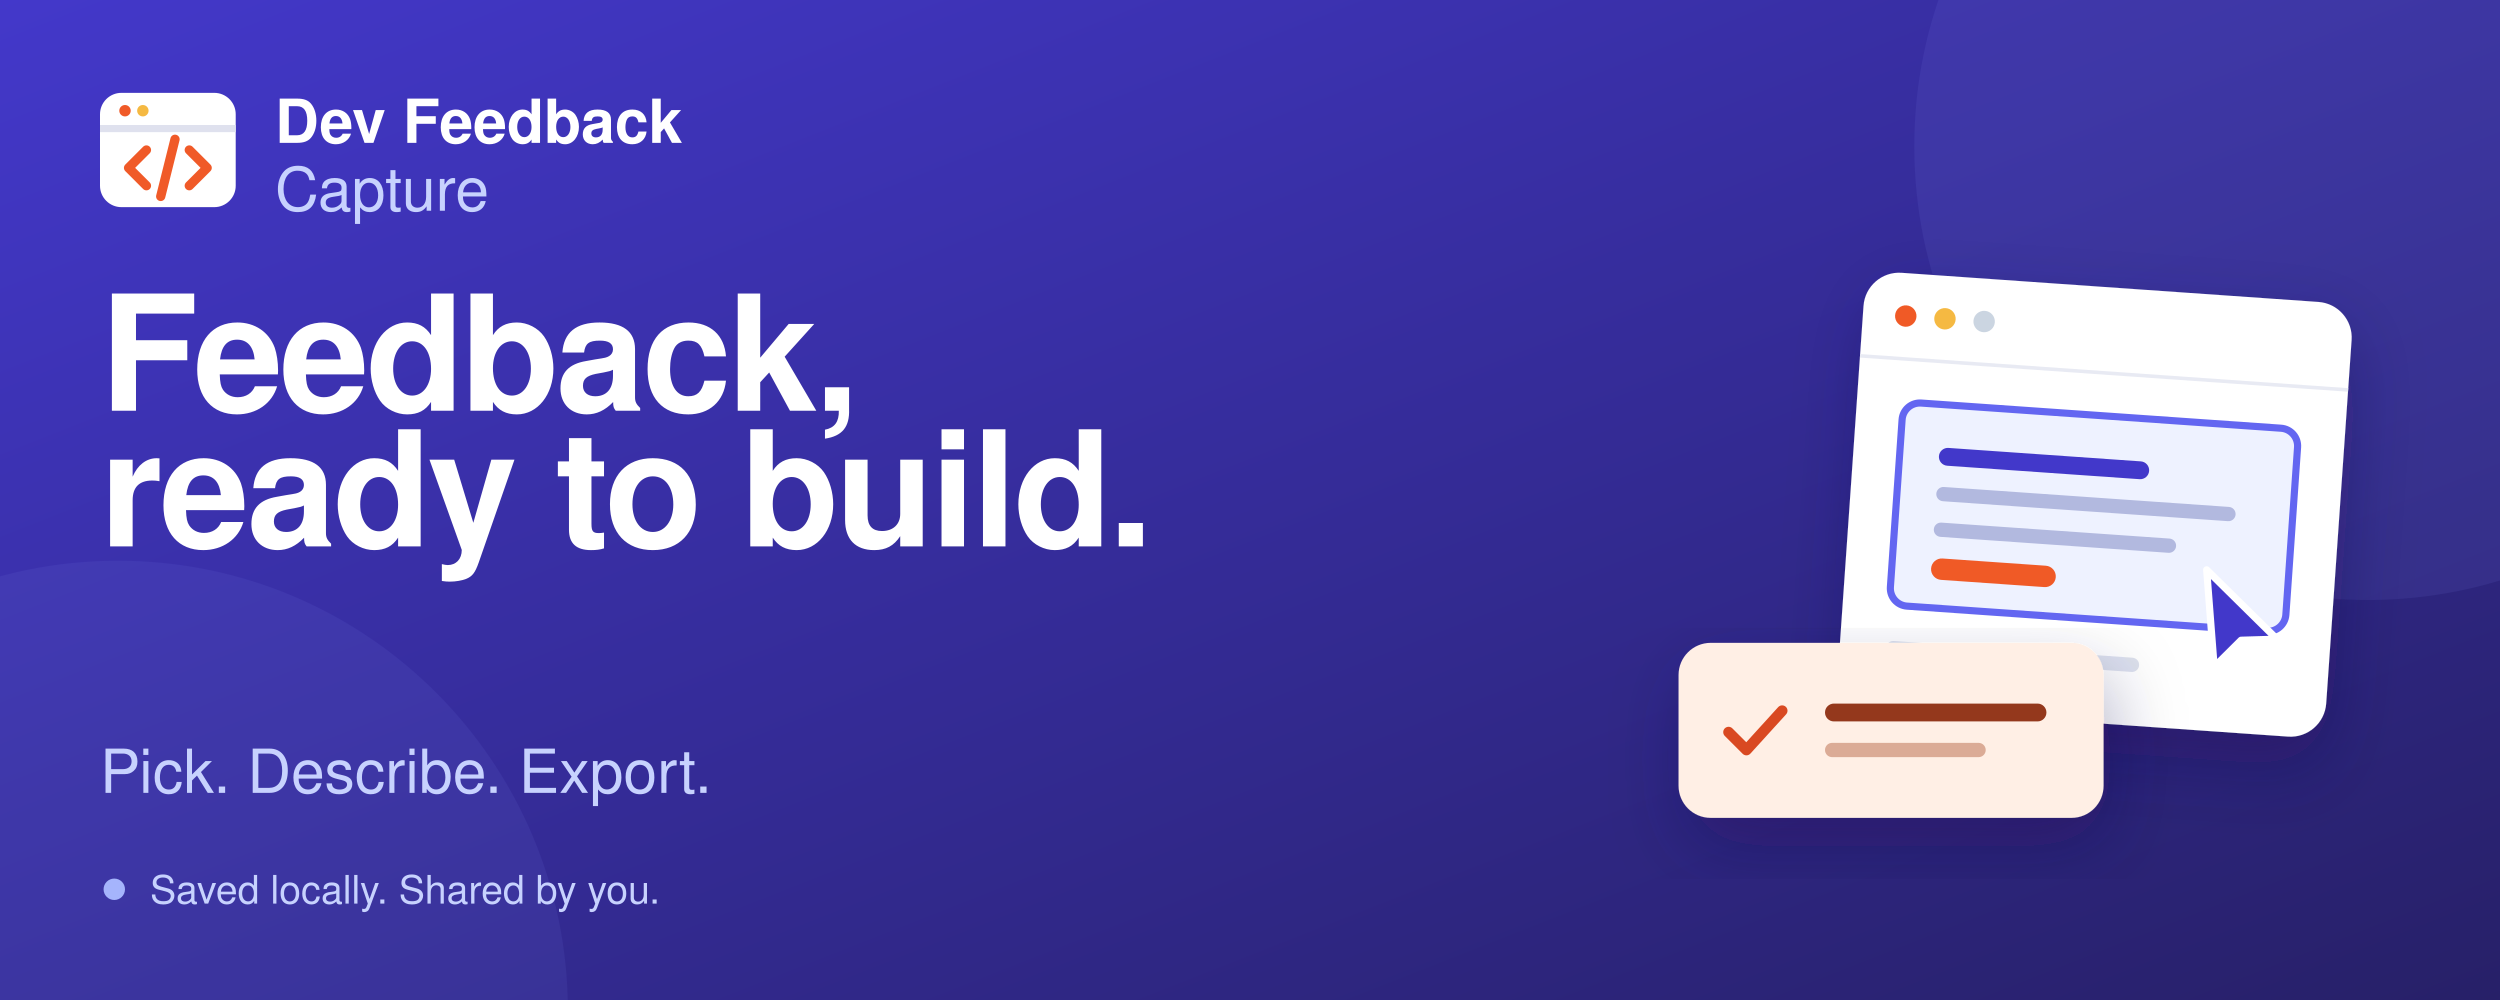
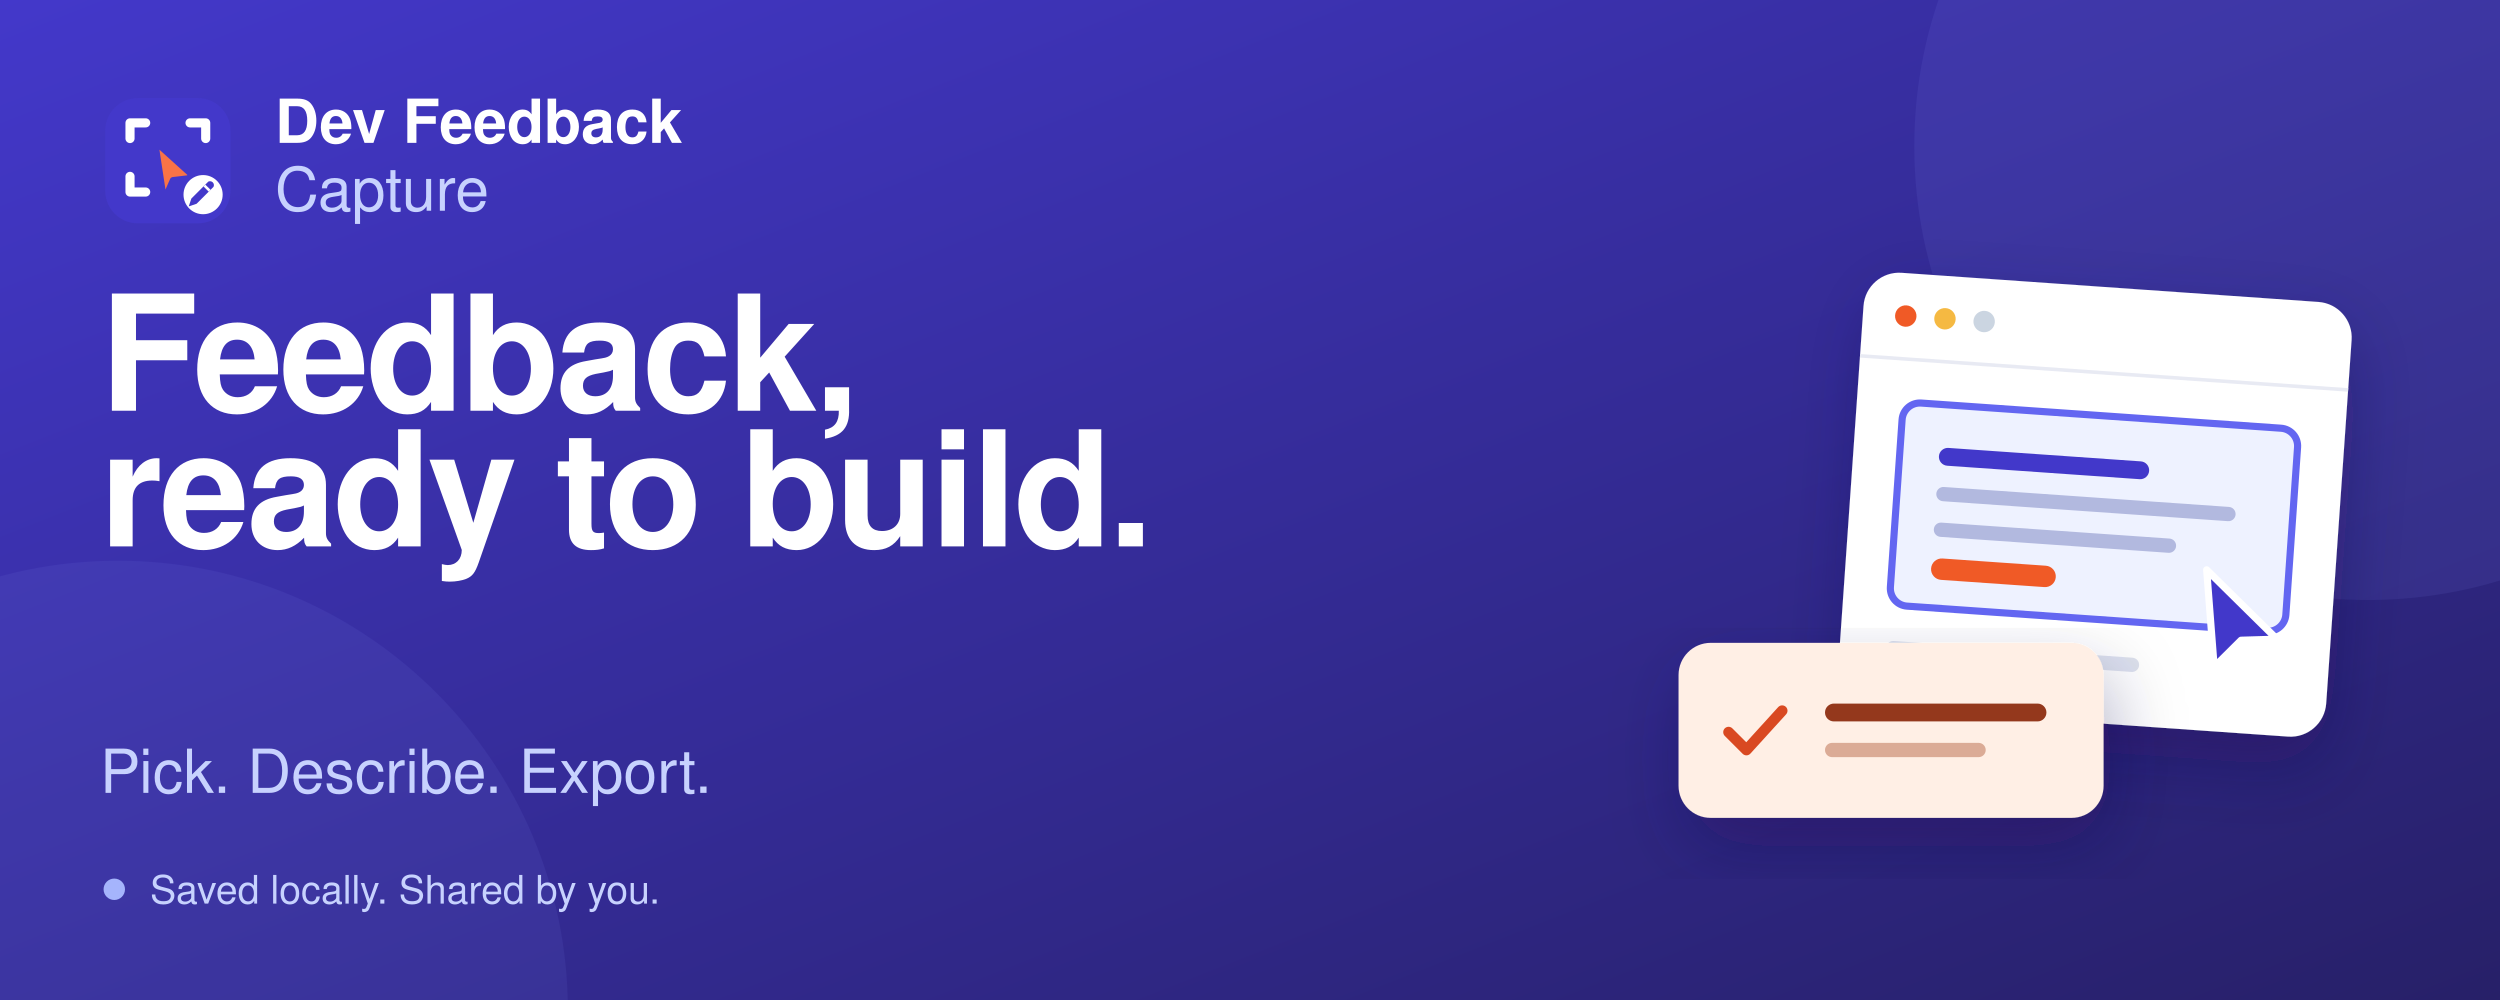
<svg xmlns="http://www.w3.org/2000/svg" width="1400" height="560" viewBox="0 0 700 280">
  <defs>
    <linearGradient id="bg" x2="1" y2="1">
      <stop stop-color="#4338ca" />
      <stop offset="1" stop-color="#272068" />
    </linearGradient>
    <filter id="shadow" x="-25%" y="-25%" width="150%" height="160%">
      <feDropShadow dy="8" stdDeviation="10" flood-color="#171246" flood-opacity=".3" />
    </filter>
  </defs>
  <rect width="700" height="280" fill="url(#bg)" />
  <circle cx="663" cy="41" r="127" fill="#818cf8" opacity=".1" />
  <circle cx="33" cy="283" r="126" fill="#818cf8" opacity=".09" />
  <g transform="translate(28 26)">
-     <rect width="38" height="32" rx="6" fill="#fff" />
-     <path d="M0 10h38" stroke="#dfe1ee" stroke-width="2" />
-     <circle cx="7" cy="5" r="1.6" fill="#f05a28" />
-     <circle cx="12" cy="5" r="1.6" fill="#f5b942" />
-     <path d="m13 16-5 5 5 5m12-10 5 5-5 5m-4-13-4 16" fill="none" stroke="#f05a28" stroke-width="2.6" stroke-linecap="round" stroke-linejoin="round" />
+     <svg width="38" height="38" viewBox="12 12 104 104">
+       <rect x="16" y="16" width="96" height="96" rx="25" fill="#4338ca" />
+       <path d="M47 35H35v12m46-12h12v12M35 76v12h12" fill="none" stroke="#fff" stroke-width="7" stroke-linecap="round" stroke-linejoin="round" />
+       <path d="m54 49 31 28-17 2-7 16Z" fill="#f97346" stroke="#4338ca" stroke-width="5" stroke-linejoin="round" />
+       <circle cx="91" cy="90" r="17" fill="#fff" stroke="#4338ca" stroke-width="4" />
+       <path d="m82 93 13-13a3 3 0 0 1 4 4L86 97l-6 2Z" fill="#4338ca" />
+       <path d="m92 83 4 4" stroke="#fff" stroke-width="2" />
+     </svg>
  </g>
  <text x="77" y="40" fill="#fff" font-family="Helvetica,Arial,sans-serif" font-size="17" font-weight="700">Dev Feedback</text>
  <text x="77" y="59" fill="#c7d2fe" font-family="Helvetica,Arial,sans-serif" font-size="17">Capture</text>
  <text x="28" y="115" fill="#fff" font-family="Helvetica,Arial,sans-serif" font-size="45" font-weight="700" letter-spacing="-.9">Feedback,</text>
  <text x="28" y="153" fill="#fff" font-family="Helvetica,Arial,sans-serif" font-size="45" font-weight="700" letter-spacing="-.9">ready to build.</text>
  <g transform="translate(518 80) rotate(4 64 62)" filter="url(#shadow)">
    <rect width="137" height="122" rx="10" fill="#fff" />
    <path d="M0 24h137" stroke="#e8eaf3" />
    <circle cx="12" cy="12" r="3" fill="#f05a28" />
    <circle cx="23" cy="12" r="3" fill="#f5b942" />
    <circle cx="34" cy="12" r="3" fill="#cbd5e1" />
    <rect x="13" y="36" width="111" height="57" rx="5" fill="#eef2ff" stroke="#6366f1" stroke-width="2" />
    <rect x="24" y="48" width="59" height="5" rx="2.5" fill="#4338ca" />
    <rect x="24" y="59" width="84" height="4" rx="2" fill="#b2b9df" />
    <rect x="24" y="69" width="68" height="4" rx="2" fill="#b2b9df" />
    <rect x="24" y="79" width="35" height="6" rx="3" fill="#f05a28" />
    <path d="m101 77 4 27 7-8 10-1z" fill="#4338ca" stroke="#fff" stroke-width="2" stroke-linejoin="round" />
    <rect x="13" y="103" width="71" height="4" rx="2" fill="#dce0ed" />
  </g>
  <g transform="translate(470 180)" filter="url(#shadow)">
    <rect width="119" height="49" rx="9" fill="#ffefe5" />
    <path d="m14 25 5 5 10-11" stroke="#d94a21" stroke-width="3" fill="none" stroke-linecap="round" stroke-linejoin="round" />
    <rect x="41" y="17" width="62" height="5" rx="2.5" fill="#94391e" />
    <rect x="41" y="28" width="45" height="4" rx="2" fill="#dbab96" />
  </g>
  <text x="28" y="222" fill="#c7d2fe" font-family="Helvetica,Arial,sans-serif" font-size="17">Pick. Describe. Export.</text>
  <circle cx="32" cy="249" r="3" fill="#a5b4fc" />
  <text x="42" y="253" fill="#c7d2fe" font-family="Helvetica,Arial,sans-serif" font-size="11">Saved locally. Shared by you.</text>
</svg>
